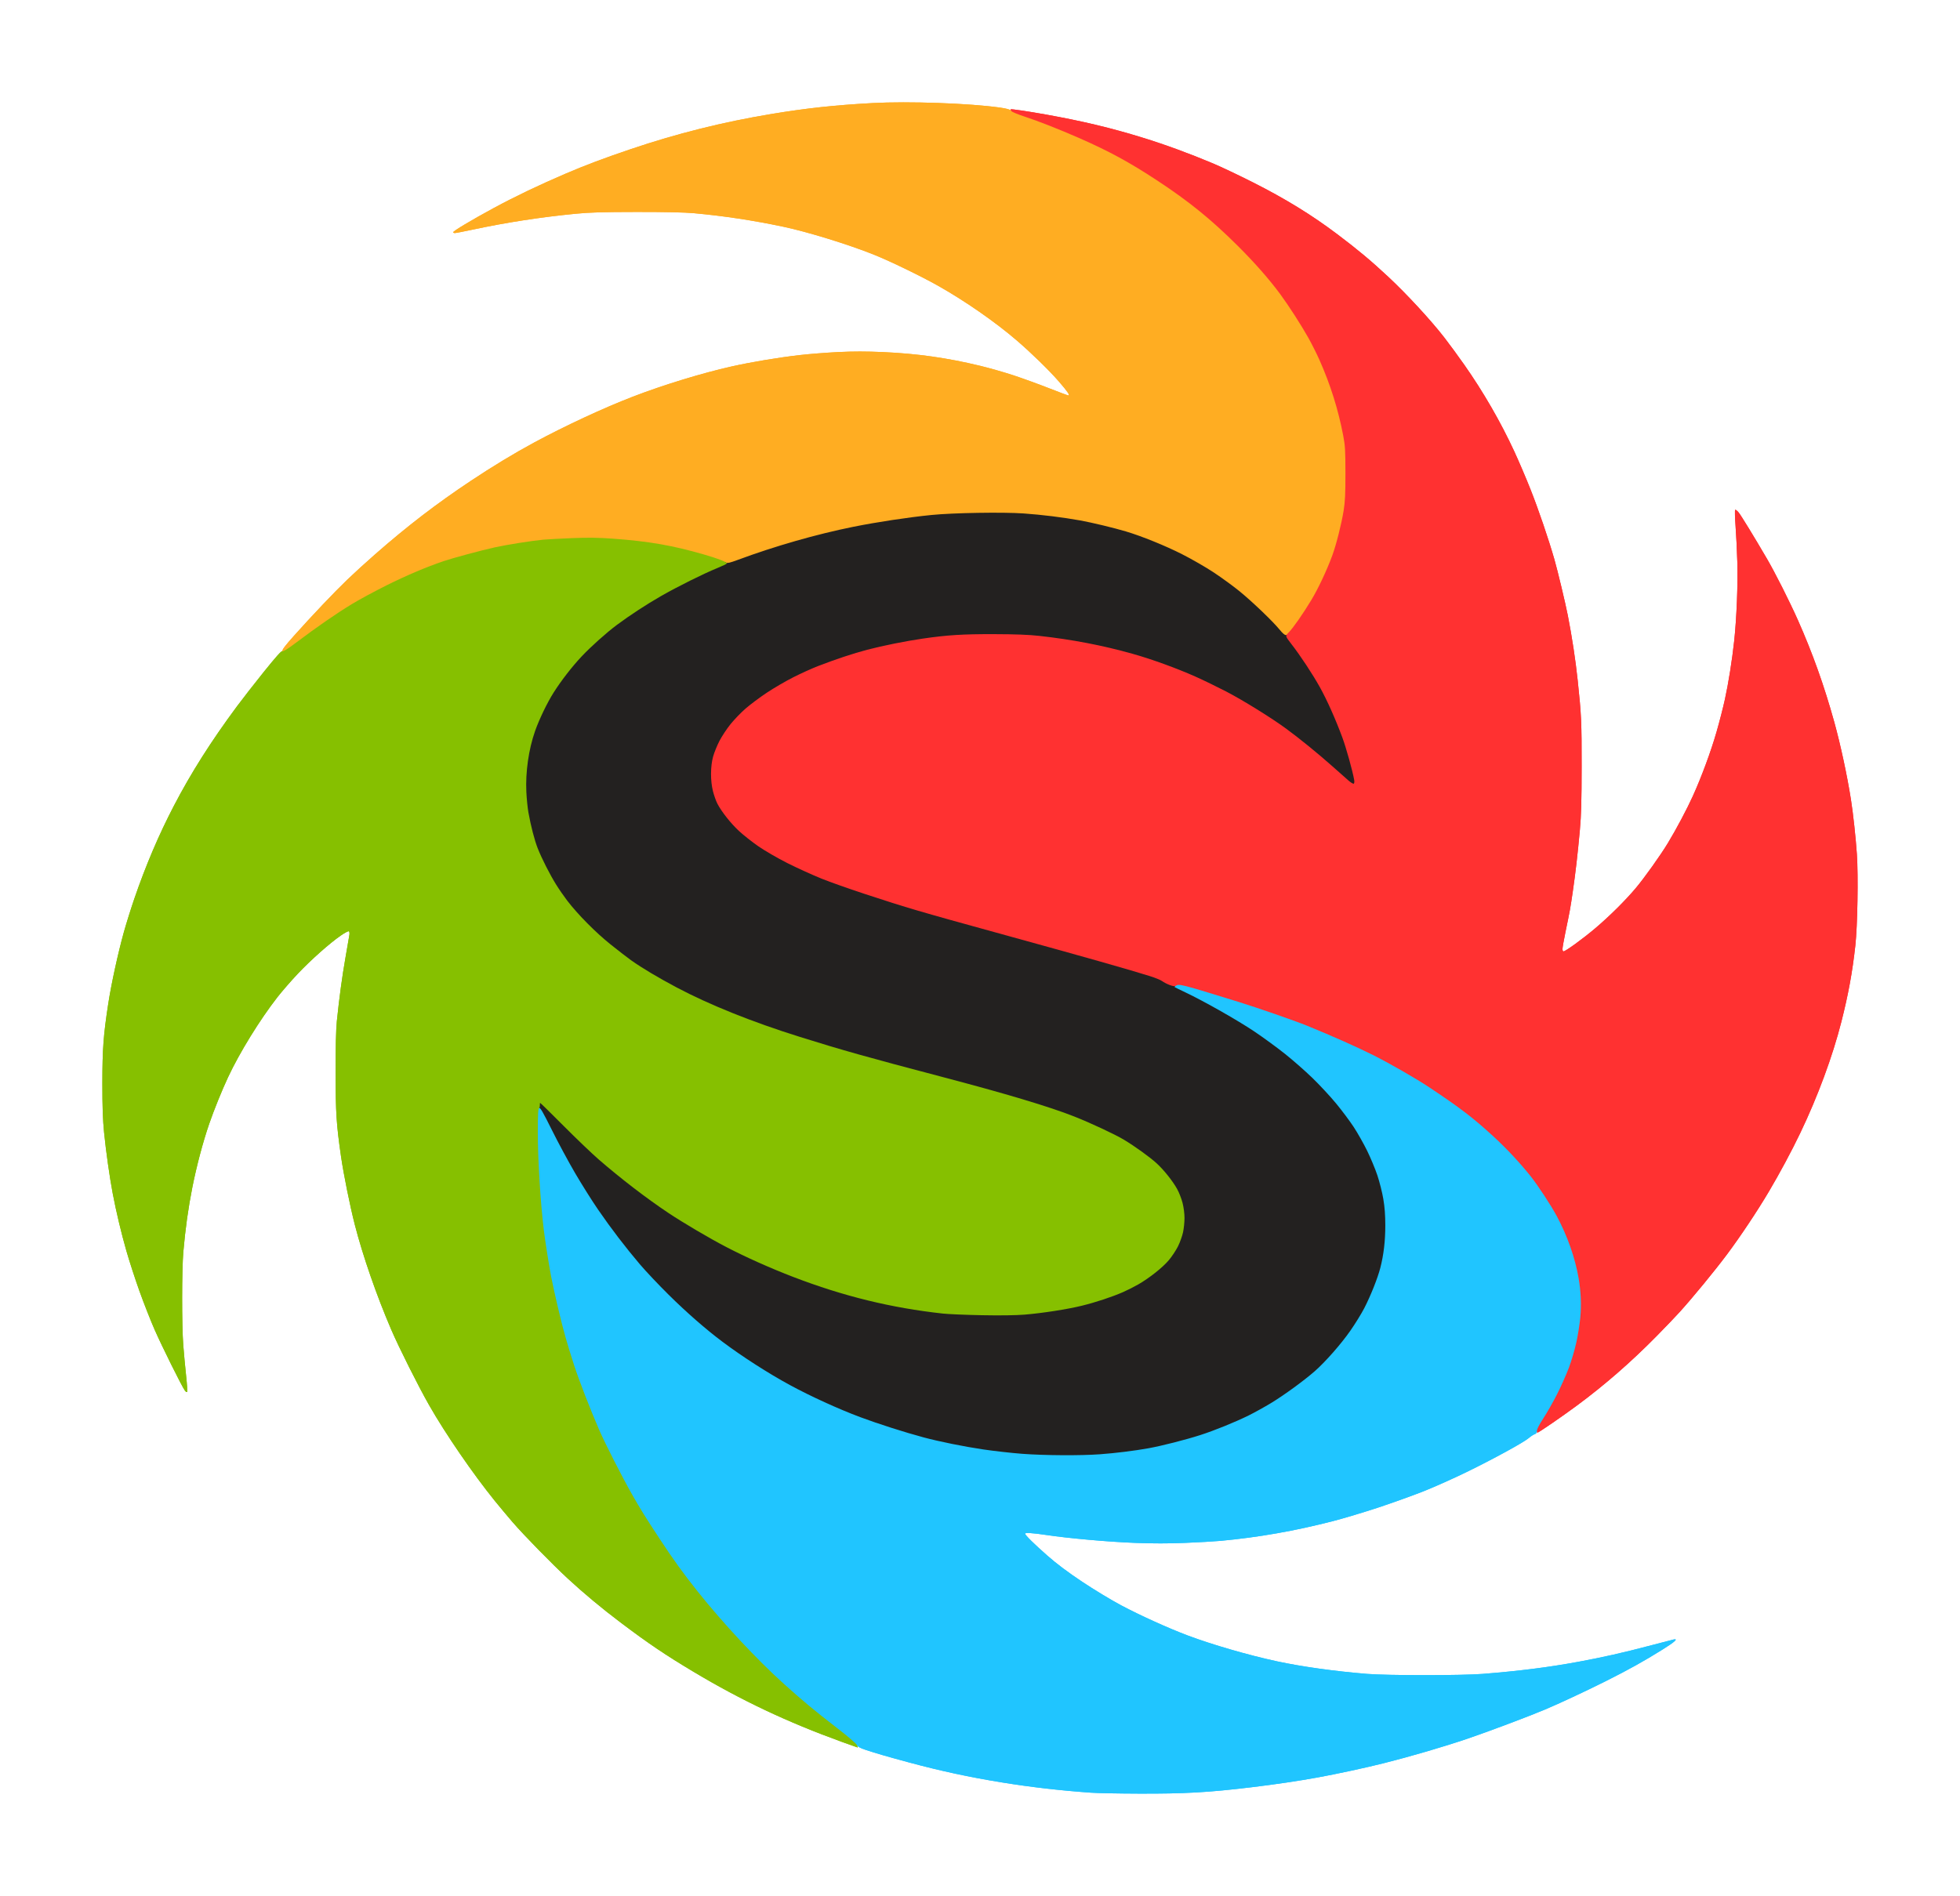
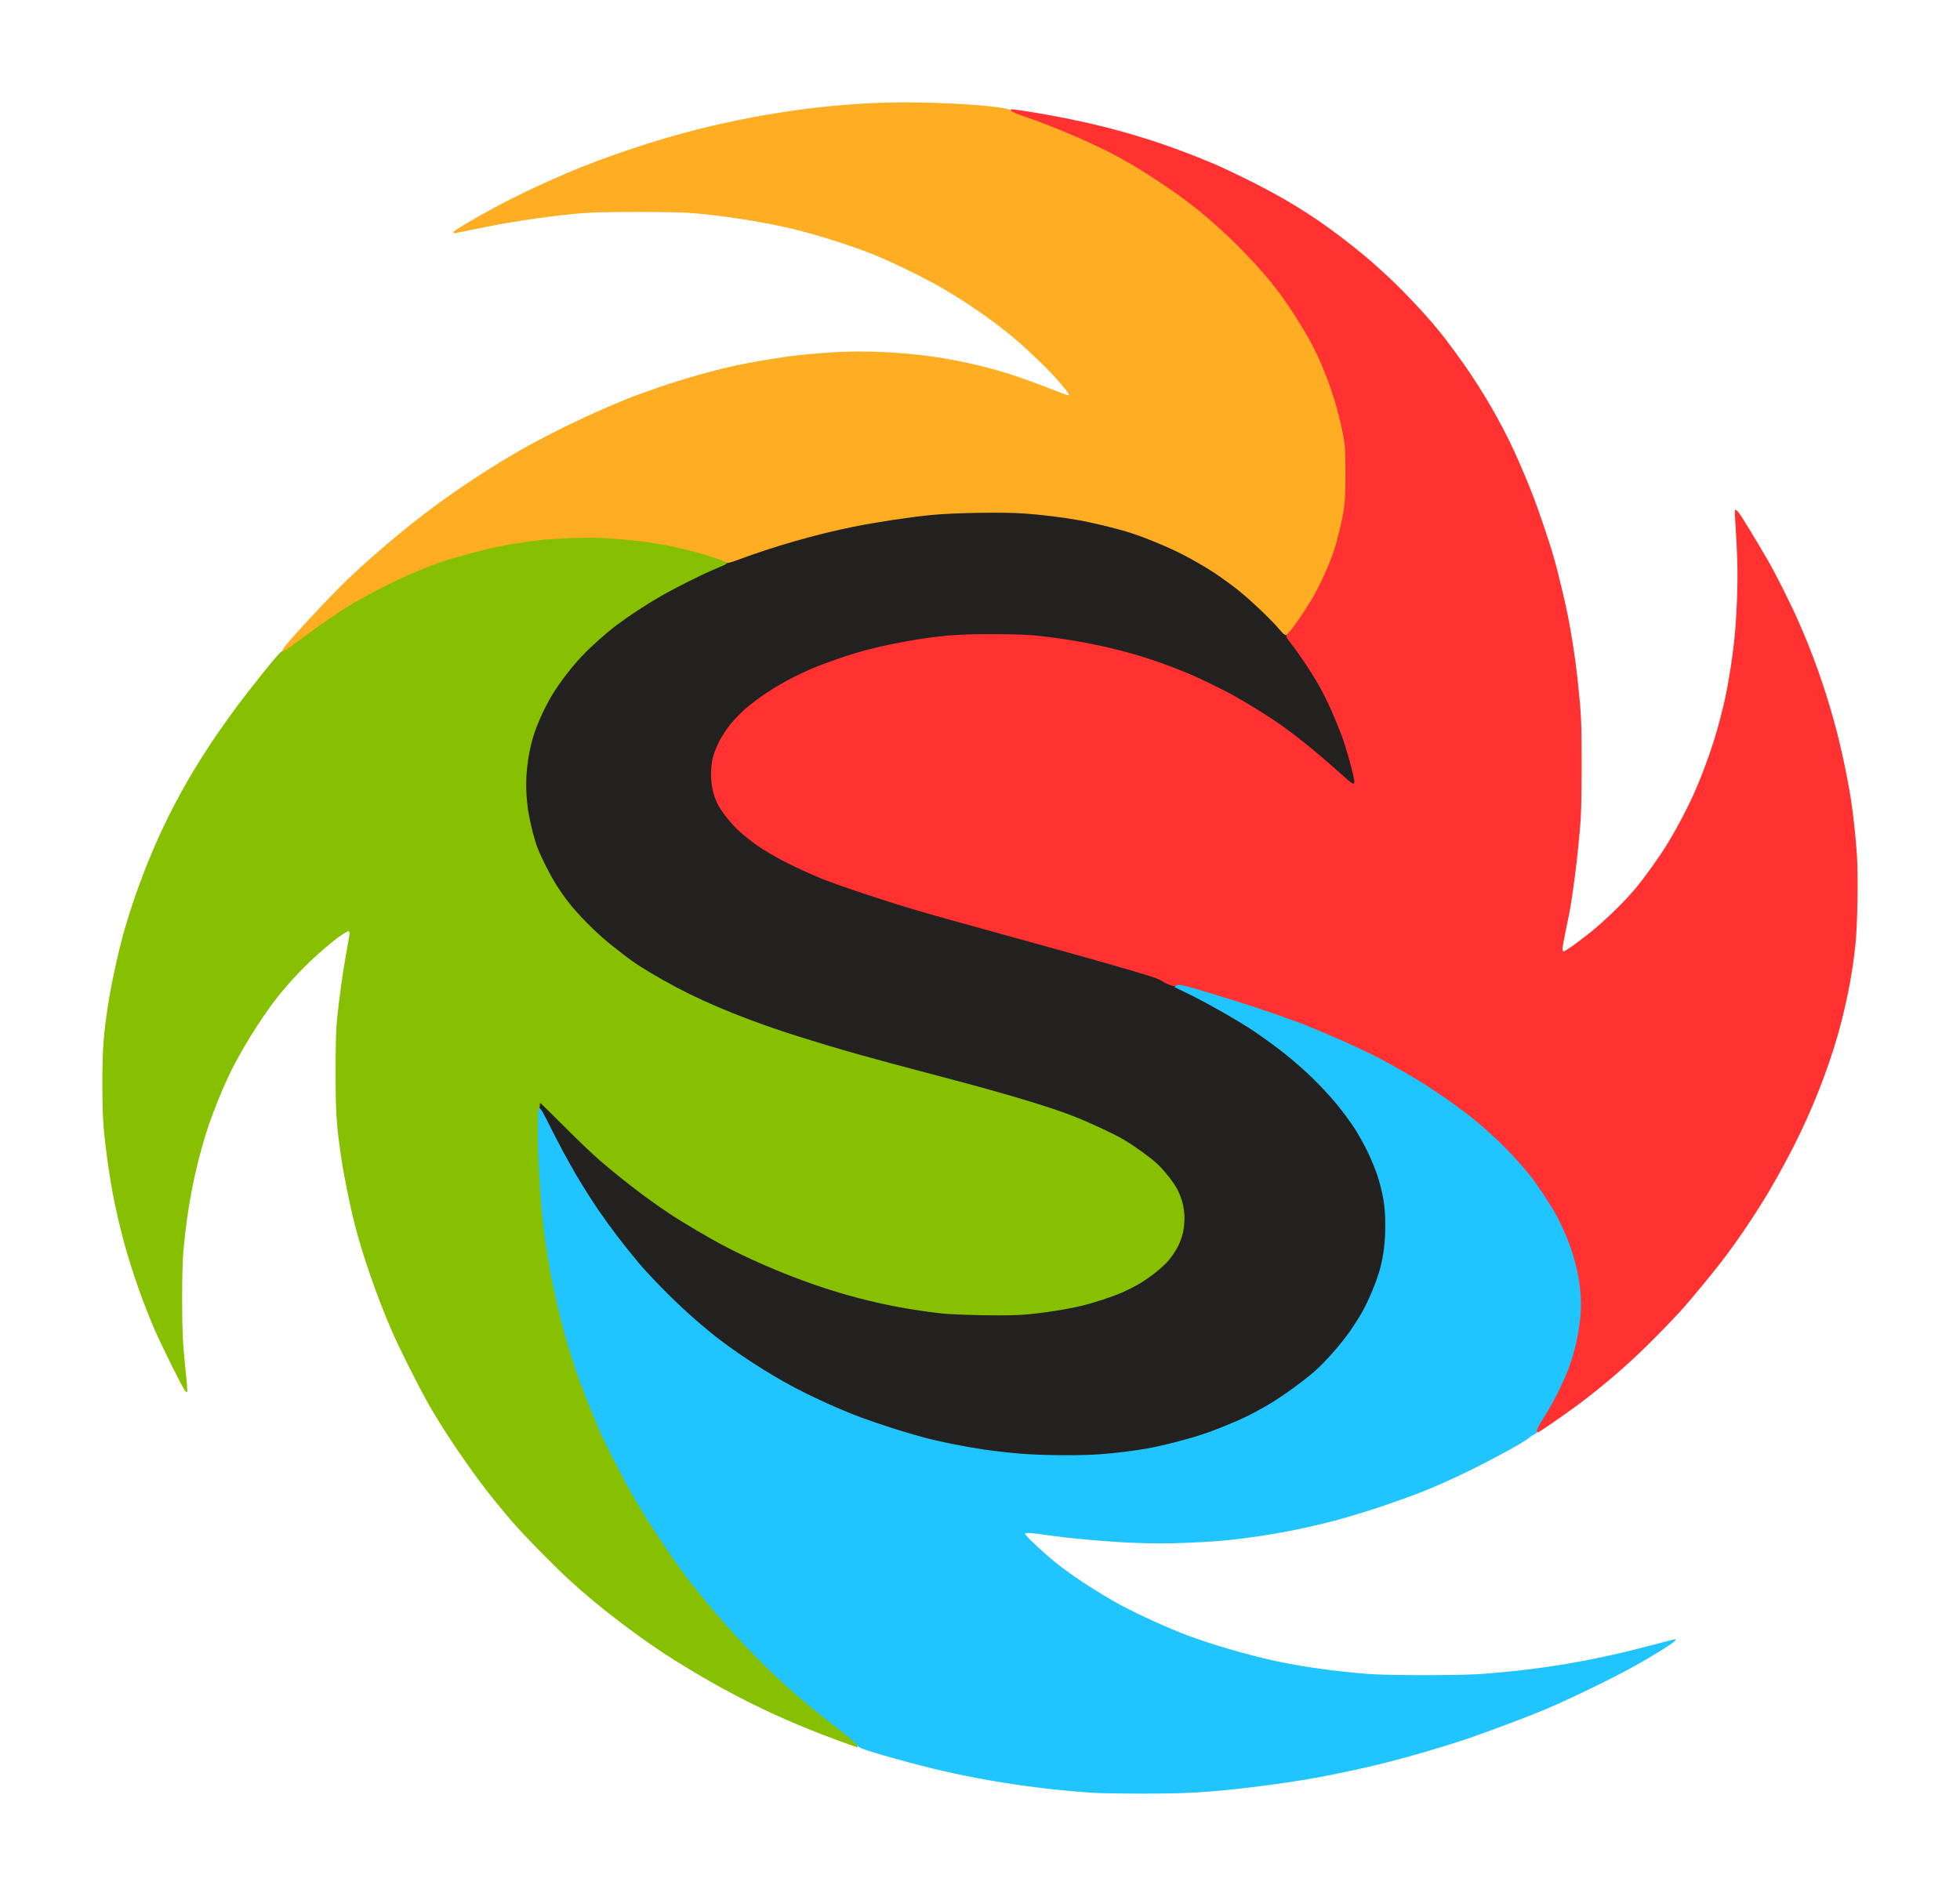
<svg xmlns="http://www.w3.org/2000/svg" role="img" aria-labelledby="title desc" viewBox="126.3 143.58 995.62 963.35">
-   <defs>
-     <g id="logo">
-       <circle r="280" cx="630" cy="630" fill="#232120" />
-       <path fill="#ffad22" fill-rule="evenodd" d="M269.53 476.52C269.06 476.23 269.04 476.03 269.47 475.77C269.78 475.58 269.91 475 269.74 474.48C269.52 473.79 271 471.81 275.6 466.66C284.73 456.43 296.07 444.49 302.8 438.03C306.07 434.88 312.42 429.09 316.91 425.17C333.43 410.71 348.13 399.43 365.5 387.88C376.47 380.58 387.5 373.9 397.5 368.5C413.11 360.06 432.92 350.85 447.68 345.16C463.33 339.14 482.79 333.18 497.92 329.78C508.04 327.51 521.58 325.25 532.75 323.97C537.42 323.43 546.12 322.76 552.08 322.46C559.74 322.09 566.4 322.09 574.83 322.47C592.31 323.25 607.41 325.39 624.33 329.48C628.96 330.6 636.58 332.78 641.25 334.32C645.92 335.87 653.96 338.79 659.11 340.81C664.26 342.84 668.71 344.5 669 344.5C669.93 344.5 668.55 342.48 664.23 337.49C659.29 331.8 650.28 323.01 642.76 316.54C631.94 307.23 616.47 296.47 602.89 288.82C594.19 283.91 578.65 276.37 570.32 273.02C557.39 267.82 536.43 261.35 524 258.74C508.75 255.53 494.11 253.31 478.75 251.9C474.22 251.48 463.98 251.26 449.75 251.27C432.64 251.29 425.75 251.49 418.75 252.18C400.9 253.92 383.4 256.62 366.25 260.29C361.85 261.23 357.86 262 357.38 262C356.89 262 356.5 261.81 356.5 261.58C356.5 260.96 365.86 255.37 377.05 249.31C387.87 243.45 400.19 237.56 413.5 231.86C423.92 227.41 432.65 224.12 446.5 219.42C470.07 211.44 493.56 205.56 518.25 201.48C536.04 198.54 550.23 197 569.5 195.95C587.76 194.95 618.8 196.05 634.24 198.24C637.52 198.71 639.43 199.22 639.8 199.73C640.17 200.23 642.12 200.77 645.35 201.25C648.09 201.66 651.55 202.42 653.04 202.94C661.32 205.8 679.98 213.74 688.75 218.13C697.54 222.53 705.93 227.41 715.71 233.85C731.78 244.42 743.06 253.57 756.55 267C765.16 275.57 772.51 283.94 778.16 291.59C781.95 296.73 788.72 307.18 791.93 312.85C795.63 319.36 799.44 327.58 802.67 336.02C806.94 347.17 810.27 360.38 811.54 371.15C812.3 377.64 811.86 397.12 810.79 403.75C809.78 410.05 806.95 421.22 805.06 426.35C802.4 433.56 797.58 443.9 794.46 449.1C790.64 455.46 785.4 463.14 783.21 465.59C781.82 467.15 781.47 467.32 780.96 466.7C780.63 466.3 780 466.09 779.55 466.23C779.01 466.4 777.94 465.49 776.25 463.44C772.7 459.12 762.47 449.32 755.9 443.96C752.82 441.45 747.01 437.21 742.99 434.54C738.97 431.87 731.64 427.64 726.71 425.15C718.3 420.88 706.21 415.98 698.25 413.61C692.08 411.77 680.92 409.08 675 408.02C666.13 406.42 655.59 405.12 646.25 404.46C635.75 403.72 610.49 404.14 599.5 405.24C587.61 406.43 571.9 408.81 559.75 411.25C540.94 415.04 519.73 421.12 501.05 428.07C497.23 429.49 495.69 429.86 495.21 429.47C494.75 429.08 494.27 429.09 493.55 429.48C492.76 429.89 491.86 429.8 489.64 429.05C488.05 428.52 484.39 427.42 481.5 426.6C467.76 422.7 454.68 420.51 437.73 419.28C430.14 418.73 425.14 418.67 416.83 419C410.83 419.25 404.3 419.6 402.33 419.78C396.69 420.29 383.78 422.34 377.75 423.67C371.04 425.15 356.35 429.08 352.25 430.49C343.8 433.41 333.78 437.69 324.06 442.54C318.12 445.51 310.32 449.72 306.75 451.89C303.18 454.06 297.71 457.62 294.61 459.79C291.52 461.97 287.58 464.73 285.86 465.92C284.15 467.11 280.27 469.95 277.25 472.22C274.23 474.49 271.39 476.48 270.95 476.63C270.52 476.78 269.87 476.73 269.53 476.52Z" />
-       <path fill="#86c000" fill-rule="evenodd" d="M553.75 1028.56C526.23 1018.58 503.02 1007.61 478.75 993.11C464.33 984.49 455.69 978.66 441.5 967.95C432.02 960.8 422.77 953.09 414.78 945.7C406.82 938.35 392.36 923.57 386.7 917C384.21 914.11 380.11 909.21 377.61 906.12C366.56 892.46 352.58 872.1 344.34 857.64C338.85 848.02 329.01 828.41 325.04 819.17C317.63 801.96 310.58 781.65 306.51 765.77C304.06 756.19 300.84 740.26 299.54 731.25C297.17 714.81 296.8 709.04 296.77 688.5C296.76 675.73 296.98 666.54 297.4 662.5C298.65 650.45 300.04 640.16 301.77 630.25C302.73 624.75 303.63 619.54 303.77 618.66C303.92 617.79 303.8 616.93 303.52 616.76C303.23 616.58 301.37 617.57 299.37 618.96C293.65 622.92 284.27 631.27 277.61 638.3C274.25 641.85 269.57 647.23 267.22 650.25C258.3 661.68 247.97 678.44 242.11 691C239.02 697.62 234.95 707.67 232.56 714.62C229.41 723.78 226.21 735.83 224.03 746.75C221.94 757.25 220.43 768.04 219.42 779.75C218.64 788.79 218.62 817.02 219.39 827C219.71 831.26 220.37 838.29 220.84 842.61C221.31 846.93 221.54 850.63 221.35 850.82C221.15 851.02 220.66 850.74 220.26 850.21C218.82 848.31 208.51 827.57 204.82 819.14C202.74 814.41 199.26 805.52 197.07 799.39C194.89 793.26 191.94 784.2 190.53 779.25C187.89 770.04 185.33 759.32 183.56 750C182 741.8 180.13 728.58 179.17 719C178.53 712.6 178.29 705.89 178.3 694C178.31 676.65 178.83 669.55 181.3 653.5C182.85 643.43 186.22 627.99 189.2 617.25C190.43 612.85 192.82 605.2 194.52 600.25C200.31 583.36 206.96 567.75 214.64 553C223.37 536.22 233.45 520.33 246.65 502.5C249.4 498.79 255.58 490.85 260.39 484.87C266.45 477.33 269.31 474.13 269.7 474.46C270.08 474.78 272.25 473.44 276.38 470.34C287.87 461.71 297.06 455.36 305.25 450.39C308.82 448.22 316.62 444.01 322.56 441.04C332.63 436.02 342.53 431.81 351.5 428.74C356.32 427.1 370.67 423.23 377.75 421.67C383.78 420.34 396.69 418.29 402.33 417.78C404.3 417.6 410.83 417.25 416.83 417C425.14 416.67 430.14 416.73 437.73 417.28C455.86 418.6 468.06 420.72 483.99 425.35C491.42 427.51 495.5 429.11 495.5 429.89C495.5 430.09 493.31 431.14 490.62 432.24C483.63 435.08 470.39 441.68 461.98 446.5C454.66 450.7 446.19 456.24 439.67 461.09C434.36 465.04 426.48 472.09 421.74 477.13C416.91 482.26 411.37 489.4 407.52 495.48C404.31 500.52 400.17 509.12 398.1 515.03C394.84 524.31 393.18 535.9 393.67 546C393.84 549.44 394.31 554.12 394.72 556.4C395.95 563.29 397.85 570.59 399.46 574.65C401.54 579.89 405.53 587.76 408.75 592.96C410.22 595.33 412.78 599.04 414.43 601.2C419.83 608.24 428.95 617.45 436.5 623.48C440.49 626.67 445.21 630.31 447 631.58C452.43 635.43 460.77 640.4 469.99 645.29C486.68 654.13 508.41 662.86 532.61 670.43C553.86 677.09 567.34 680.88 604 690.52C637.1 699.22 659.37 705.88 672 710.88C680.37 714.18 692.82 720.01 697.33 722.74C702.88 726.09 710.36 731.49 713.77 734.6C717.43 737.93 721.93 743.56 724.23 747.68C725.21 749.43 726.45 752.61 727 754.76C727.58 757 728 760.27 727.99 762.45C727.99 764.54 727.66 767.8 727.25 769.69C726.85 771.57 725.71 774.77 724.71 776.8C723.71 778.82 721.62 781.98 720.07 783.83C716.93 787.57 710.21 792.91 704.5 796.2C702.44 797.39 698.95 799.15 696.75 800.11C691.14 802.57 682.79 805.32 675.81 807.03C668.32 808.86 655.83 810.8 646.75 811.55C642.32 811.91 634.34 812.02 625 811.84C616.89 811.69 608 811.31 605.25 811.01C578.89 808.11 554.79 802.2 529.25 792.4C517.66 787.95 505.2 782.38 495.25 777.21C486.78 772.81 473.3 764.87 465.75 759.83C454.57 752.36 441.91 742.64 430.5 732.77C427.06 729.79 419.02 722.1 412.63 715.68C406.24 709.26 400.88 704 400.72 704C400.56 704 400.49 704.39 400.55 704.88C400.6 705.36 400.47 706.16 400.26 706.67C400.01 707.24 400.17 708.24 400.68 709.31C401.35 710.72 401.5 712.77 401.5 720.64C401.5 732.47 402.91 754.46 404.53 768C405.15 773.21 407.23 786.41 408.22 791.5C409.91 800.16 413.5 815.34 415.56 822.5C416.97 827.43 417.55 829.32 419.93 836.75C422.32 844.2 428.18 859.3 432.74 869.75C435.76 876.69 443.67 892.22 448.78 901.25C452.77 908.31 455.81 913.2 462.87 923.94C469.99 934.76 474.92 941.59 482.22 950.75C495.1 966.9 512.29 985.33 526.02 997.69C535.33 1006.08 541.51 1011.22 552.98 1020.1C558.33 1024.24 562.61 1027.94 563.16 1028.9C564.12 1030.55 564.12 1030.55 562.8 1030.22C561.73 1029.95 561.55 1030.04 561.8 1030.69C561.97 1031.14 562.03 1031.49 561.93 1031.48C561.83 1031.47 558.15 1030.16 553.75 1028.56Z" />
-       <path fill="#ff3131" fill-rule="evenodd" d="M907 870.97C907 870.66 906.57 870.57 906 870.75C905.17 871.01 905 870.84 905 869.76C905 868.97 906.41 866.31 908.52 863.12C910.45 860.19 913.6 854.71 915.5 850.96C917.41 847.2 920.01 841.34 921.28 837.94C922.55 834.53 924.23 828.83 925.01 825.25C925.8 821.67 926.7 816.05 927.02 812.75C927.58 806.86 927.41 801.44 926.45 795C924.94 784.94 920.79 772.74 915.47 762.75C912.61 757.4 905.77 747.02 902.01 742.34C896.45 735.43 889.97 728.52 883.35 722.44C873.2 713.12 866.55 708.02 851 697.67C844.23 693.16 831.22 685.67 822.7 681.37C817.44 678.72 803.71 672.45 797.5 669.86C787.09 665.52 783.61 664.19 773.5 660.67C763.17 657.07 757.29 655.19 738.75 649.54C734.08 648.12 728.94 646.38 727.33 645.68C725.73 644.98 723.96 644.52 723.42 644.67C722.32 644.95 718.68 643.55 716.52 642.02C715.78 641.48 713.05 640.38 710.46 639.56C700.61 636.45 676.57 629.62 640.5 619.7C611.74 611.78 602.18 609.11 592.25 606.2C576.67 601.65 552.83 593.71 543.73 590.06C539.04 588.17 531.16 584.59 526.2 582.09C521.22 579.57 514.65 575.76 511.47 573.55C508.32 571.35 503.96 567.91 501.78 565.9C497.57 562.02 492.72 555.89 490.67 551.85C489.99 550.51 489 547.7 488.47 545.62C487.13 540.4 487.16 532.96 488.53 528.01C489.1 525.96 490.56 522.37 491.77 520.02C492.99 517.67 495.52 513.84 497.41 511.5C499.3 509.16 502.74 505.6 505.05 503.59C507.36 501.58 512.17 497.98 515.75 495.59C519.33 493.21 525.4 489.66 529.26 487.71C533.11 485.76 538.73 483.21 541.76 482.04C550.65 478.6 559.8 475.56 566.75 473.74C574.81 471.63 586.12 469.36 595 468.06C607.58 466.23 615.31 465.75 631.25 465.79C642.18 465.82 648.97 466.08 654.28 466.68C671.03 468.54 686.37 471.49 701.63 475.78C711.34 478.51 723.92 483.08 733.5 487.34C737.49 489.12 744.46 492.5 749 494.85C757.71 499.37 772.21 508.36 779.75 513.91C786.59 518.95 795.54 526.22 802.68 532.55C806.21 535.69 810.08 539.11 811.28 540.16C812.49 541.22 813.69 541.94 813.97 541.77C814.24 541.6 814.34 540.74 814.18 539.86C813.35 535.14 810.1 523.5 808.15 518.25C804.68 508.88 800.39 499.28 796.75 492.74C792.99 485.99 786.87 476.72 782.23 470.74C779.12 466.72 779.12 466.72 780.86 464.99C783.11 462.74 788.01 455.73 792.39 448.49C795.84 442.8 800.28 433.37 803.05 425.86C805.05 420.44 807.73 409.83 808.83 403C809.56 398.44 809.75 394.5 809.74 384C809.73 372.45 809.59 370.01 808.63 365C806.06 351.53 802.13 339.03 796.48 326.32C795.15 323.33 792.66 318.38 790.96 315.32C787.44 309.02 780.88 298.82 776.66 293.09C771.01 285.44 763.66 277.07 755.05 268.5C741.56 255.07 730.28 245.92 714.21 235.35C699.97 225.98 689.62 220.36 674.25 213.62C663.96 209.12 653.75 205.11 646.5 202.73C643.34 201.69 640.47 200.5 640.13 200.08C639.79 199.67 639.6 199.24 639.7 199.13C639.95 198.88 648.91 200.21 657.75 201.8C676.38 205.16 690.78 208.6 706.5 213.46C718.25 217.09 730.22 221.47 742.5 226.63C746.49 228.31 755.6 232.63 762.75 236.24C779.18 244.54 792.59 252.78 805.5 262.51C815.97 270.4 822.65 275.98 831.42 284.16C840.86 292.97 853.06 306.18 859.98 315.1C862.4 318.21 866.96 324.43 870.12 328.94C879.81 342.76 888.57 357.93 895.54 373C897.75 377.77 901.44 386.41 903.74 392.21C907.81 402.47 912.89 417.36 915.94 428C917.59 433.77 921.46 449.95 922.7 456.25C924.83 467.16 926.63 478.97 927.72 489.25C929.58 506.77 929.75 510.56 929.72 533C929.71 550.45 929.5 557.96 928.83 565.25C927.66 578.06 926.67 586.64 925.24 596.5C923.95 605.33 923.85 605.87 921.52 617.11C920.69 621.15 920 625.03 920 625.73C920 626.43 920.21 627 920.47 627C921.5 627 930.31 620.61 936.59 615.29C943.7 609.29 951.89 601.17 957.15 594.92C961.57 589.67 969.78 578.16 973.55 571.92C977.89 564.74 983.15 554.82 986.26 547.96C990.6 538.38 995.43 525.31 998.25 515.45C999.72 510.34 1001.61 502.98 1002.46 499.09C1004.29 490.76 1006.16 479 1007.21 469.25C1008.45 457.77 1009.14 440.5 1008.81 429.25C1008.65 423.48 1008.24 415.21 1007.91 410.88C1007.59 406.56 1007.49 402.84 1007.7 402.64C1007.91 402.43 1008.71 403.03 1009.48 403.98C1010.75 405.53 1017.35 416.32 1023.87 427.5C1028.07 434.71 1035.36 449.17 1039.59 458.68C1047.05 475.47 1052.94 491.99 1058.07 510.5C1061.23 521.94 1064.56 537.38 1066.51 549.75C1067.62 556.73 1068.97 569.16 1069.54 577.61C1070.29 588.57 1069.86 614.11 1068.76 624C1067.26 637.57 1065.19 648.86 1061.66 662.75C1057.2 680.33 1049.65 700.76 1040.79 719.24C1036.37 728.47 1030.34 739.71 1024.84 749C1018.86 759.1 1010.43 771.74 1003.52 781C997.31 789.31 986.19 802.85 979.49 810.25C977.5 812.45 972.25 817.94 967.81 822.45C954.88 835.59 941.53 847.23 927.25 857.8C919.73 863.36 907.89 871.5 907.31 871.5C907.14 871.5 907 871.26 907 870.97Z" />
-       <path fill="#20c5ff" fill-rule="evenodd" d="M680.5 1054.45C665 1053.36 650.04 1051.64 635.25 1049.24C618.66 1046.55 603.9 1043.37 587.75 1039C576.86 1036.06 571.33 1034.45 565.99 1032.68C563.1 1031.73 562.05 1031.12 561.43 1030.04C560.99 1029.26 556.49 1025.44 551.44 1021.55C540.16 1012.85 533.96 1007.7 524.52 999.19C510.79 986.83 493.6 968.4 480.72 952.25C473.42 943.09 468.49 936.26 461.37 925.44C454.31 914.71 451.27 909.82 447.28 902.75C442.2 893.78 433.77 877.23 430.73 870.25C426.17 859.78 420.32 844.69 417.93 837.25C415.55 829.82 414.97 827.93 413.56 823C411.5 815.84 407.91 800.66 406.22 792C405.23 786.91 403.15 773.71 402.53 768.5C400.8 754.07 399.5 732.8 399.5 718.94C399.5 709.78 399.65 707 400.16 706.58C400.68 706.14 402.01 708.44 406.59 717.64C409.76 724.03 415.12 733.98 418.5 739.75C421.88 745.52 427.12 753.85 430.15 758.25C436.71 767.79 444.01 777.34 451.32 785.95C454.26 789.41 460.82 796.37 465.91 801.4C474.82 810.24 484.91 819.06 493.25 825.3C503.42 832.93 516.48 841.31 527.52 847.31C538.06 853.04 552.13 859.46 563.29 863.64C572.39 867.04 585.79 871.32 595.5 873.93C603.34 876.04 616.12 878.62 625.75 880.04C631.25 880.85 640.14 881.85 645.5 882.26C656.72 883.11 675.18 883.22 685 882.5C693.2 881.89 702.41 880.75 709.66 879.45C716.44 878.23 728.48 875.16 736 872.74C743.2 870.43 753.64 866.2 760.54 862.79C763.44 861.36 768.59 858.51 771.96 856.47C778.58 852.46 788.76 845.03 794.23 840.23C799.62 835.48 807.55 826.46 812.27 819.67C814.67 816.23 817.82 811.13 819.27 808.33C822.53 802.04 826.11 793.04 827.47 787.75C829.18 781.08 829.99 774.14 829.99 766.25C829.99 761.03 829.69 756.93 828.98 752.77C828.43 749.48 827.07 744.09 825.97 740.79C824.87 737.49 822.52 731.86 820.76 728.27C819 724.68 815.95 719.3 814 716.3C812.04 713.3 808.01 707.9 805.04 704.3C802.07 700.7 796.65 694.86 793 691.32C789.35 687.78 783.07 682.27 779.05 679.07C775.04 675.87 768.04 670.75 763.5 667.7C755.08 662.04 737.94 652.31 728.5 647.84C725.61 646.47 723.14 645.26 723.01 645.15C722.88 645.04 723.11 644.74 723.51 644.48C725.28 643.37 726.02 643.56 755.21 652.58C764.93 655.59 784.13 662.25 790.25 664.75C803.16 670.02 816 675.74 824.2 679.87C832.72 684.17 845.73 691.66 852.5 696.17C868.05 706.52 874.7 711.62 884.85 720.94C891.47 727.02 897.95 733.93 903.51 740.84C907.35 745.61 914.12 755.92 917.15 761.59C922.57 771.75 926.41 782.7 928.21 793.17C929.37 799.86 929.65 806.8 929.02 813.25C928.7 816.55 927.8 822.17 927.01 825.75C926.23 829.33 924.55 835.03 923.28 838.43C922.01 841.83 919.31 847.91 917.27 851.93C915.23 855.96 912.08 861.49 910.28 864.22C908.25 867.3 907 869.72 907 870.57C907 871.54 906.68 872.03 905.88 872.29C905.26 872.48 903.9 873.37 902.86 874.26C900.18 876.54 884.84 884.93 871 891.67C864.54 894.82 854.86 899.14 849.5 901.27C844.14 903.4 833.79 907.12 826.5 909.54C819.21 911.95 808.86 915.06 803.5 916.44C784.01 921.46 765.59 924.7 746.25 926.5C743.23 926.78 735.17 927.24 728.36 927.52C719.95 927.87 711.75 927.87 702.86 927.52C689.18 927 668.94 925.19 657.66 923.49C651 922.49 647 922.24 647 922.82C647 923.54 651.62 928.1 658.24 933.92C663.04 938.15 668.63 942.35 676 947.26C681.91 951.21 690.8 956.59 695.75 959.22C705.49 964.39 719.5 970.74 729.54 974.54C741.89 979.19 760.56 984.61 775 987.71C787.68 990.43 804.13 992.73 820.75 994.09C831.05 994.94 868.9 994.94 879.5 994.09C898.07 992.61 912.78 990.75 928 987.95C940.33 985.68 950.94 983.29 963.75 979.9C970.08 978.23 975.79 976.75 976.44 976.61C978.95 976.08 977.04 977.83 970.96 981.63C961.32 987.66 953.63 991.94 941.71 997.91C931.75 1002.9 918.32 1009.17 910.88 1012.3C902.64 1015.77 881.88 1023.57 871.75 1027.01C859.68 1031.11 842.76 1036.06 829.2 1039.47C819.88 1041.81 805.79 1044.85 795.75 1046.69C786.08 1048.46 774.13 1050.23 762 1051.69C740.11 1054.33 728.08 1055.01 704.5 1054.92C694.46 1054.89 683.66 1054.68 680.5 1054.45Z" />
-     </g>
-   </defs>
-   <use href="#logo" stroke="#232120" stroke-width="0" stroke-linejoin="round" />
-   <use href="#logo" />
+   <circle r="280" cx="630" cy="630" fill="#232120" />
+   <path fill="#ffad22" fill-rule="evenodd" d="M269.53 476.52C269.06 476.23 269.04 476.03 269.47 475.77C269.78 475.58 269.91 475 269.74 474.48C269.52 473.79 271 471.81 275.6 466.66C284.73 456.43 296.07 444.49 302.8 438.03C306.07 434.88 312.42 429.09 316.91 425.17C333.43 410.71 348.13 399.43 365.5 387.88C376.47 380.58 387.5 373.9 397.5 368.5C413.11 360.06 432.92 350.85 447.68 345.16C463.33 339.14 482.79 333.18 497.92 329.78C508.04 327.51 521.58 325.25 532.75 323.97C537.42 323.43 546.12 322.76 552.08 322.46C559.74 322.09 566.4 322.09 574.83 322.47C592.31 323.25 607.41 325.39 624.33 329.48C628.96 330.6 636.58 332.78 641.25 334.32C645.92 335.87 653.96 338.79 659.11 340.81C664.26 342.84 668.71 344.5 669 344.5C669.93 344.5 668.55 342.48 664.23 337.49C659.29 331.8 650.28 323.01 642.76 316.54C631.94 307.23 616.47 296.47 602.89 288.82C594.19 283.91 578.65 276.37 570.32 273.02C557.39 267.82 536.43 261.35 524 258.74C508.75 255.53 494.11 253.31 478.75 251.9C474.22 251.48 463.98 251.26 449.75 251.27C432.64 251.29 425.75 251.49 418.75 252.18C400.9 253.92 383.4 256.62 366.25 260.29C361.85 261.23 357.86 262 357.38 262C356.89 262 356.5 261.81 356.5 261.58C356.5 260.96 365.86 255.37 377.05 249.31C387.87 243.45 400.19 237.56 413.5 231.86C423.92 227.41 432.65 224.12 446.5 219.42C470.07 211.44 493.56 205.56 518.25 201.48C536.04 198.54 550.23 197 569.5 195.95C587.76 194.95 618.8 196.05 634.24 198.24C637.52 198.71 639.43 199.22 639.8 199.73C640.17 200.23 642.12 200.77 645.35 201.25C648.09 201.66 651.55 202.42 653.04 202.94C661.32 205.8 679.98 213.74 688.75 218.13C697.54 222.53 705.93 227.41 715.71 233.85C731.78 244.42 743.06 253.57 756.55 267C765.16 275.57 772.51 283.94 778.16 291.59C781.95 296.73 788.72 307.18 791.93 312.85C795.63 319.36 799.44 327.58 802.67 336.02C806.94 347.17 810.27 360.38 811.54 371.15C812.3 377.64 811.86 397.12 810.79 403.75C809.78 410.05 806.95 421.22 805.06 426.35C802.4 433.56 797.58 443.9 794.46 449.1C790.64 455.46 785.4 463.14 783.21 465.59C781.82 467.15 781.47 467.32 780.96 466.7C780.63 466.3 780 466.09 779.55 466.23C779.01 466.4 777.94 465.49 776.25 463.44C772.7 459.12 762.47 449.32 755.9 443.96C752.82 441.45 747.01 437.21 742.99 434.54C738.97 431.87 731.64 427.64 726.71 425.15C718.3 420.88 706.21 415.98 698.25 413.61C692.08 411.77 680.92 409.08 675 408.02C666.13 406.42 655.59 405.12 646.25 404.46C635.75 403.72 610.49 404.14 599.5 405.24C587.61 406.43 571.9 408.81 559.75 411.25C540.94 415.04 519.73 421.12 501.05 428.07C497.23 429.49 495.69 429.86 495.21 429.47C494.75 429.08 494.27 429.09 493.55 429.48C492.76 429.89 491.86 429.8 489.64 429.05C488.05 428.52 484.39 427.42 481.5 426.6C467.76 422.7 454.68 420.51 437.73 419.28C430.14 418.73 425.14 418.67 416.83 419C410.83 419.25 404.3 419.6 402.33 419.78C396.69 420.29 383.78 422.34 377.75 423.67C371.04 425.15 356.35 429.08 352.25 430.49C343.8 433.41 333.78 437.69 324.06 442.54C318.12 445.51 310.32 449.72 306.75 451.89C303.18 454.06 297.71 457.62 294.61 459.79C291.52 461.97 287.58 464.73 285.86 465.92C284.15 467.11 280.27 469.95 277.25 472.22C274.23 474.49 271.39 476.48 270.95 476.63C270.52 476.78 269.87 476.73 269.53 476.52Z" />
+   <path fill="#86c000" fill-rule="evenodd" d="M553.75 1028.56C526.23 1018.58 503.02 1007.61 478.75 993.11C464.33 984.49 455.69 978.66 441.5 967.95C432.02 960.8 422.77 953.09 414.78 945.7C406.82 938.35 392.36 923.57 386.7 917C384.21 914.11 380.11 909.21 377.61 906.12C366.56 892.46 352.58 872.1 344.34 857.64C338.85 848.02 329.01 828.41 325.04 819.17C317.63 801.96 310.58 781.65 306.51 765.77C304.06 756.19 300.84 740.26 299.54 731.25C297.17 714.81 296.8 709.04 296.77 688.5C296.76 675.73 296.98 666.54 297.4 662.5C298.65 650.45 300.04 640.16 301.77 630.25C302.73 624.75 303.63 619.54 303.77 618.66C303.92 617.79 303.8 616.93 303.52 616.76C303.23 616.58 301.37 617.57 299.37 618.96C293.65 622.92 284.27 631.27 277.61 638.3C274.25 641.85 269.57 647.23 267.22 650.25C258.3 661.68 247.97 678.44 242.11 691C239.02 697.62 234.95 707.67 232.56 714.62C229.41 723.78 226.21 735.83 224.03 746.75C221.94 757.25 220.43 768.04 219.42 779.75C218.64 788.79 218.62 817.02 219.39 827C219.71 831.26 220.37 838.29 220.84 842.61C221.31 846.93 221.54 850.63 221.35 850.82C221.15 851.02 220.66 850.74 220.26 850.21C218.82 848.31 208.51 827.57 204.82 819.14C202.74 814.41 199.26 805.52 197.07 799.39C194.89 793.26 191.94 784.2 190.53 779.25C187.89 770.04 185.33 759.32 183.56 750C182 741.8 180.13 728.58 179.17 719C178.53 712.6 178.29 705.89 178.3 694C178.31 676.65 178.83 669.55 181.3 653.5C182.85 643.43 186.22 627.99 189.2 617.25C190.43 612.85 192.82 605.2 194.52 600.25C200.31 583.36 206.96 567.75 214.64 553C223.37 536.22 233.45 520.33 246.65 502.5C249.4 498.79 255.58 490.85 260.39 484.87C266.45 477.33 269.31 474.13 269.7 474.46C270.08 474.78 272.25 473.44 276.38 470.34C287.87 461.71 297.06 455.36 305.25 450.39C308.82 448.22 316.62 444.01 322.56 441.04C332.63 436.02 342.53 431.81 351.5 428.74C356.32 427.1 370.67 423.23 377.75 421.67C383.78 420.34 396.69 418.29 402.33 417.78C404.3 417.6 410.83 417.25 416.83 417C425.14 416.67 430.14 416.73 437.73 417.28C455.86 418.6 468.06 420.72 483.99 425.35C491.42 427.51 495.5 429.11 495.5 429.89C495.5 430.09 493.31 431.14 490.62 432.24C483.63 435.08 470.39 441.68 461.98 446.5C454.66 450.7 446.19 456.24 439.67 461.09C434.36 465.04 426.48 472.09 421.74 477.13C416.91 482.26 411.37 489.4 407.52 495.48C404.31 500.52 400.17 509.12 398.1 515.03C394.84 524.31 393.18 535.9 393.67 546C393.84 549.44 394.31 554.12 394.72 556.4C395.95 563.29 397.85 570.59 399.46 574.65C401.54 579.89 405.53 587.76 408.75 592.96C410.22 595.33 412.78 599.04 414.43 601.2C419.83 608.24 428.95 617.45 436.5 623.48C440.49 626.67 445.21 630.31 447 631.58C452.43 635.43 460.77 640.4 469.99 645.29C486.68 654.13 508.41 662.86 532.61 670.43C553.86 677.09 567.34 680.88 604 690.52C637.1 699.22 659.37 705.88 672 710.88C680.37 714.18 692.82 720.01 697.33 722.74C702.88 726.09 710.36 731.49 713.77 734.6C717.43 737.93 721.93 743.56 724.23 747.68C725.21 749.43 726.45 752.61 727 754.76C727.58 757 728 760.27 727.99 762.45C727.99 764.54 727.66 767.8 727.25 769.69C726.85 771.57 725.71 774.77 724.71 776.8C723.71 778.82 721.62 781.98 720.07 783.83C716.93 787.57 710.21 792.91 704.5 796.2C702.44 797.39 698.95 799.15 696.75 800.11C691.14 802.57 682.79 805.32 675.81 807.03C668.32 808.86 655.83 810.8 646.75 811.55C642.32 811.91 634.34 812.02 625 811.84C616.89 811.69 608 811.31 605.25 811.01C578.89 808.11 554.79 802.2 529.25 792.4C517.66 787.95 505.2 782.38 495.25 777.21C486.78 772.81 473.3 764.87 465.75 759.83C454.57 752.36 441.91 742.64 430.5 732.77C427.06 729.79 419.02 722.1 412.63 715.68C406.24 709.26 400.88 704 400.72 704C400.56 704 400.49 704.39 400.55 704.88C400.6 705.36 400.47 706.16 400.26 706.67C400.01 707.24 400.17 708.24 400.68 709.31C401.35 710.72 401.5 712.77 401.5 720.64C401.5 732.47 402.91 754.46 404.53 768C405.15 773.21 407.23 786.41 408.22 791.5C409.91 800.16 413.5 815.34 415.56 822.5C416.97 827.43 417.55 829.32 419.93 836.75C422.32 844.2 428.18 859.3 432.74 869.75C435.76 876.69 443.67 892.22 448.78 901.25C452.77 908.31 455.81 913.2 462.87 923.94C469.99 934.76 474.92 941.59 482.22 950.75C495.1 966.9 512.29 985.33 526.02 997.69C535.33 1006.08 541.51 1011.22 552.98 1020.1C558.33 1024.24 562.61 1027.94 563.16 1028.9C564.12 1030.55 564.12 1030.55 562.8 1030.22C561.73 1029.95 561.55 1030.04 561.8 1030.69C561.97 1031.14 562.03 1031.49 561.93 1031.48C561.83 1031.47 558.15 1030.16 553.75 1028.56Z" />
+   <path fill="#ff3131" fill-rule="evenodd" d="M907 870.97C907 870.66 906.57 870.57 906 870.75C905.17 871.01 905 870.84 905 869.76C905 868.97 906.41 866.31 908.52 863.12C910.45 860.19 913.6 854.71 915.5 850.96C917.41 847.2 920.01 841.34 921.28 837.94C922.55 834.53 924.23 828.83 925.01 825.25C925.8 821.67 926.7 816.05 927.02 812.75C927.58 806.86 927.41 801.44 926.45 795C924.94 784.94 920.79 772.74 915.47 762.75C912.61 757.4 905.77 747.02 902.01 742.34C896.45 735.43 889.97 728.52 883.35 722.44C873.2 713.12 866.55 708.02 851 697.67C844.23 693.16 831.22 685.67 822.7 681.37C817.44 678.72 803.71 672.45 797.5 669.86C787.09 665.52 783.61 664.19 773.5 660.67C763.17 657.07 757.29 655.19 738.75 649.54C734.08 648.12 728.94 646.38 727.33 645.68C725.73 644.98 723.96 644.52 723.42 644.67C722.32 644.95 718.68 643.55 716.52 642.02C715.78 641.48 713.05 640.38 710.46 639.56C700.61 636.45 676.57 629.62 640.5 619.7C611.74 611.78 602.18 609.11 592.25 606.2C576.67 601.65 552.83 593.71 543.73 590.06C539.04 588.17 531.16 584.59 526.2 582.09C521.22 579.57 514.65 575.76 511.47 573.55C508.32 571.35 503.96 567.91 501.78 565.9C497.57 562.02 492.72 555.89 490.67 551.85C489.99 550.51 489 547.7 488.47 545.62C487.13 540.4 487.16 532.96 488.53 528.01C489.1 525.96 490.56 522.37 491.77 520.02C492.99 517.67 495.52 513.84 497.41 511.5C499.3 509.16 502.74 505.6 505.05 503.59C507.36 501.58 512.17 497.98 515.75 495.59C519.33 493.21 525.4 489.66 529.26 487.71C533.11 485.76 538.73 483.21 541.76 482.04C550.65 478.6 559.8 475.56 566.75 473.74C574.81 471.63 586.12 469.36 595 468.06C607.58 466.23 615.31 465.75 631.25 465.79C642.18 465.82 648.97 466.08 654.28 466.68C671.03 468.54 686.37 471.49 701.63 475.78C711.34 478.51 723.92 483.08 733.5 487.34C737.49 489.12 744.46 492.5 749 494.85C757.71 499.37 772.21 508.36 779.75 513.91C786.59 518.95 795.54 526.22 802.68 532.55C806.21 535.69 810.08 539.11 811.28 540.16C812.49 541.22 813.69 541.94 813.97 541.77C814.24 541.6 814.34 540.74 814.18 539.86C813.35 535.14 810.1 523.5 808.15 518.25C804.68 508.88 800.39 499.28 796.75 492.74C792.99 485.99 786.87 476.72 782.23 470.74C779.12 466.72 779.12 466.72 780.86 464.99C783.11 462.74 788.01 455.73 792.39 448.49C795.84 442.8 800.28 433.37 803.05 425.86C805.05 420.44 807.73 409.83 808.83 403C809.56 398.44 809.75 394.5 809.74 384C809.73 372.45 809.59 370.01 808.63 365C806.06 351.53 802.13 339.03 796.48 326.32C795.15 323.33 792.66 318.38 790.96 315.32C787.44 309.02 780.88 298.82 776.66 293.09C771.01 285.44 763.66 277.07 755.05 268.5C741.56 255.07 730.28 245.92 714.21 235.35C699.97 225.98 689.62 220.36 674.25 213.62C663.96 209.12 653.75 205.11 646.5 202.73C643.34 201.69 640.47 200.5 640.13 200.08C639.79 199.67 639.6 199.24 639.7 199.13C639.95 198.88 648.91 200.21 657.75 201.8C676.38 205.16 690.78 208.6 706.5 213.46C718.25 217.09 730.22 221.47 742.5 226.63C746.49 228.31 755.6 232.63 762.75 236.24C779.18 244.54 792.59 252.78 805.5 262.51C815.97 270.4 822.65 275.98 831.42 284.16C840.86 292.97 853.06 306.18 859.98 315.1C862.4 318.21 866.96 324.43 870.12 328.94C879.81 342.76 888.57 357.93 895.54 373C897.75 377.77 901.44 386.41 903.74 392.21C907.81 402.47 912.89 417.36 915.94 428C917.59 433.77 921.46 449.95 922.7 456.25C924.83 467.16 926.63 478.97 927.72 489.25C929.58 506.77 929.75 510.56 929.72 533C929.71 550.45 929.5 557.96 928.83 565.25C927.66 578.06 926.67 586.64 925.24 596.5C923.95 605.33 923.85 605.87 921.52 617.11C920.69 621.15 920 625.03 920 625.73C920 626.43 920.21 627 920.47 627C921.5 627 930.31 620.61 936.59 615.29C943.7 609.29 951.89 601.17 957.15 594.92C961.57 589.67 969.78 578.16 973.55 571.92C977.89 564.74 983.15 554.82 986.26 547.96C990.6 538.38 995.43 525.31 998.25 515.45C999.72 510.34 1001.61 502.98 1002.46 499.09C1004.29 490.76 1006.16 479 1007.21 469.25C1008.45 457.77 1009.14 440.5 1008.81 429.25C1008.65 423.48 1008.24 415.21 1007.91 410.88C1007.59 406.56 1007.49 402.84 1007.7 402.64C1007.91 402.43 1008.71 403.03 1009.48 403.98C1010.75 405.53 1017.35 416.32 1023.87 427.5C1028.07 434.71 1035.36 449.17 1039.59 458.68C1047.05 475.47 1052.94 491.99 1058.07 510.5C1061.23 521.94 1064.56 537.38 1066.51 549.75C1067.62 556.73 1068.97 569.16 1069.54 577.61C1070.29 588.57 1069.86 614.11 1068.76 624C1067.26 637.57 1065.19 648.86 1061.66 662.75C1057.2 680.33 1049.65 700.76 1040.79 719.24C1036.37 728.47 1030.34 739.71 1024.84 749C1018.86 759.1 1010.43 771.74 1003.52 781C997.31 789.31 986.19 802.85 979.49 810.25C977.5 812.45 972.25 817.94 967.81 822.45C954.88 835.59 941.53 847.23 927.25 857.8C919.73 863.36 907.89 871.5 907.31 871.5C907.14 871.5 907 871.26 907 870.97Z" />
+   <path fill="#20c5ff" fill-rule="evenodd" d="M680.5 1054.45C665 1053.36 650.04 1051.64 635.25 1049.24C618.66 1046.55 603.9 1043.37 587.75 1039C576.86 1036.06 571.33 1034.45 565.99 1032.68C563.1 1031.73 562.05 1031.12 561.43 1030.04C560.99 1029.26 556.49 1025.44 551.44 1021.55C540.16 1012.85 533.96 1007.7 524.52 999.19C510.79 986.83 493.6 968.4 480.72 952.25C473.42 943.09 468.49 936.26 461.37 925.44C454.31 914.71 451.27 909.82 447.28 902.75C442.2 893.78 433.77 877.23 430.73 870.25C426.17 859.78 420.32 844.69 417.93 837.25C415.55 829.82 414.97 827.93 413.56 823C411.5 815.84 407.91 800.66 406.22 792C405.23 786.91 403.15 773.71 402.53 768.5C400.8 754.07 399.5 732.8 399.5 718.94C399.5 709.78 399.65 707 400.16 706.58C400.68 706.14 402.01 708.44 406.59 717.64C409.76 724.03 415.12 733.98 418.5 739.75C421.88 745.52 427.12 753.85 430.15 758.25C436.71 767.79 444.01 777.34 451.32 785.95C454.26 789.41 460.82 796.37 465.91 801.4C474.82 810.24 484.91 819.06 493.25 825.3C503.42 832.93 516.48 841.31 527.52 847.31C538.06 853.04 552.13 859.46 563.29 863.64C572.39 867.04 585.79 871.32 595.5 873.93C603.34 876.04 616.12 878.62 625.75 880.04C631.25 880.85 640.14 881.85 645.5 882.26C656.72 883.11 675.18 883.22 685 882.5C693.2 881.89 702.41 880.75 709.66 879.45C716.44 878.23 728.48 875.16 736 872.74C743.2 870.43 753.64 866.2 760.54 862.79C763.44 861.36 768.59 858.51 771.96 856.47C778.58 852.46 788.76 845.03 794.23 840.23C799.62 835.48 807.55 826.46 812.27 819.67C814.67 816.23 817.82 811.13 819.27 808.33C822.53 802.04 826.11 793.04 827.47 787.75C829.18 781.08 829.99 774.14 829.99 766.25C829.99 761.03 829.69 756.93 828.98 752.77C828.43 749.48 827.07 744.09 825.97 740.79C824.87 737.49 822.52 731.86 820.76 728.27C819 724.68 815.95 719.3 814 716.3C812.04 713.3 808.01 707.9 805.04 704.3C802.07 700.7 796.65 694.86 793 691.32C789.35 687.78 783.07 682.27 779.05 679.07C775.04 675.87 768.04 670.75 763.5 667.7C755.08 662.04 737.94 652.31 728.5 647.84C725.61 646.47 723.14 645.26 723.01 645.15C722.88 645.04 723.11 644.74 723.51 644.48C725.28 643.37 726.02 643.56 755.21 652.58C764.93 655.59 784.13 662.25 790.25 664.75C803.16 670.02 816 675.74 824.2 679.87C832.72 684.17 845.73 691.66 852.5 696.17C868.05 706.52 874.7 711.62 884.85 720.94C891.47 727.02 897.95 733.93 903.51 740.84C907.35 745.61 914.12 755.92 917.15 761.59C922.57 771.75 926.41 782.7 928.21 793.17C929.37 799.86 929.65 806.8 929.02 813.25C928.7 816.55 927.8 822.17 927.01 825.75C926.23 829.33 924.55 835.03 923.28 838.43C922.01 841.83 919.31 847.91 917.27 851.93C915.23 855.96 912.08 861.49 910.28 864.22C908.25 867.3 907 869.72 907 870.57C907 871.54 906.68 872.03 905.88 872.29C905.26 872.48 903.9 873.37 902.86 874.26C900.18 876.54 884.84 884.93 871 891.67C864.54 894.82 854.86 899.14 849.5 901.27C844.14 903.4 833.79 907.12 826.5 909.54C819.21 911.95 808.86 915.06 803.5 916.44C784.01 921.46 765.59 924.7 746.25 926.5C743.23 926.78 735.17 927.24 728.36 927.52C719.95 927.87 711.75 927.87 702.86 927.52C689.18 927 668.94 925.19 657.66 923.49C651 922.49 647 922.24 647 922.82C647 923.54 651.62 928.1 658.24 933.92C663.04 938.15 668.63 942.35 676 947.26C681.91 951.21 690.8 956.59 695.75 959.22C705.49 964.39 719.5 970.74 729.54 974.54C741.89 979.19 760.56 984.61 775 987.71C787.68 990.43 804.13 992.73 820.75 994.09C831.05 994.94 868.9 994.94 879.5 994.09C898.07 992.61 912.78 990.75 928 987.95C940.33 985.68 950.94 983.29 963.75 979.9C970.08 978.23 975.79 976.75 976.44 976.61C978.95 976.08 977.04 977.83 970.96 981.63C961.32 987.66 953.63 991.94 941.71 997.91C931.75 1002.9 918.32 1009.17 910.88 1012.3C902.64 1015.77 881.88 1023.57 871.75 1027.01C859.68 1031.11 842.76 1036.06 829.2 1039.47C819.88 1041.81 805.79 1044.85 795.75 1046.69C786.08 1048.46 774.13 1050.23 762 1051.69C740.11 1054.33 728.08 1055.01 704.5 1054.92C694.46 1054.89 683.66 1054.68 680.5 1054.45Z" />
</svg>
